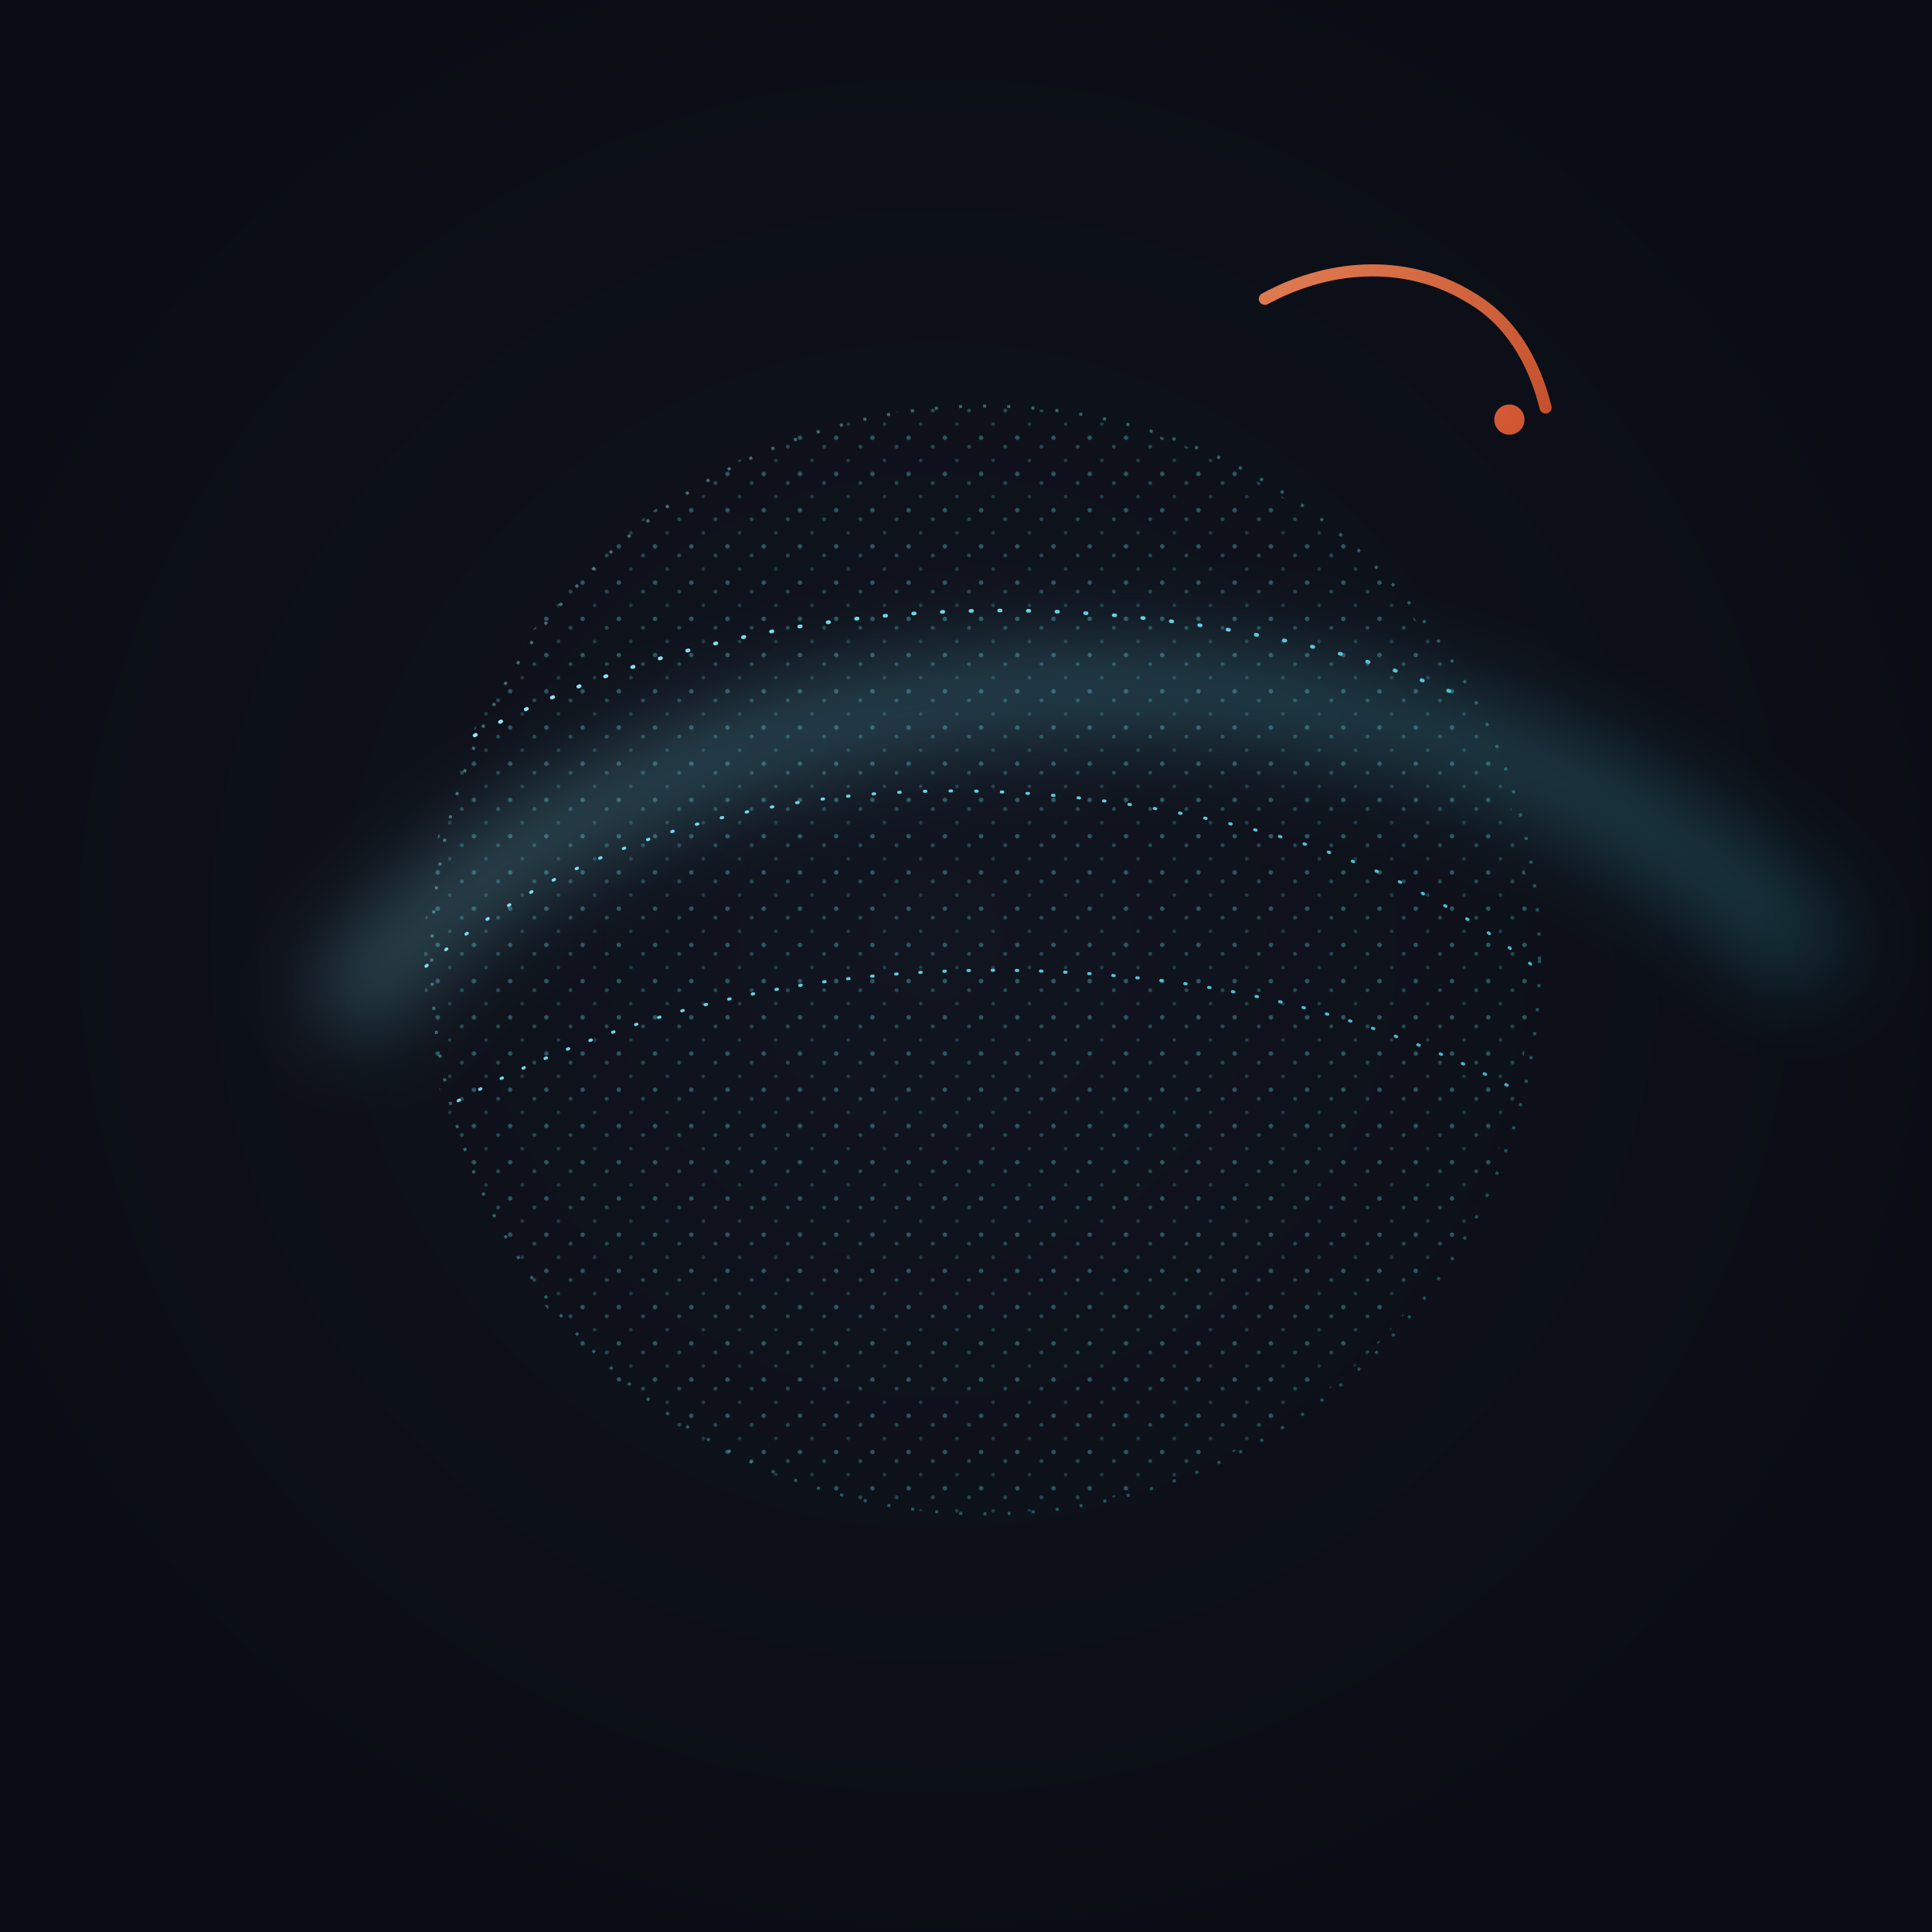
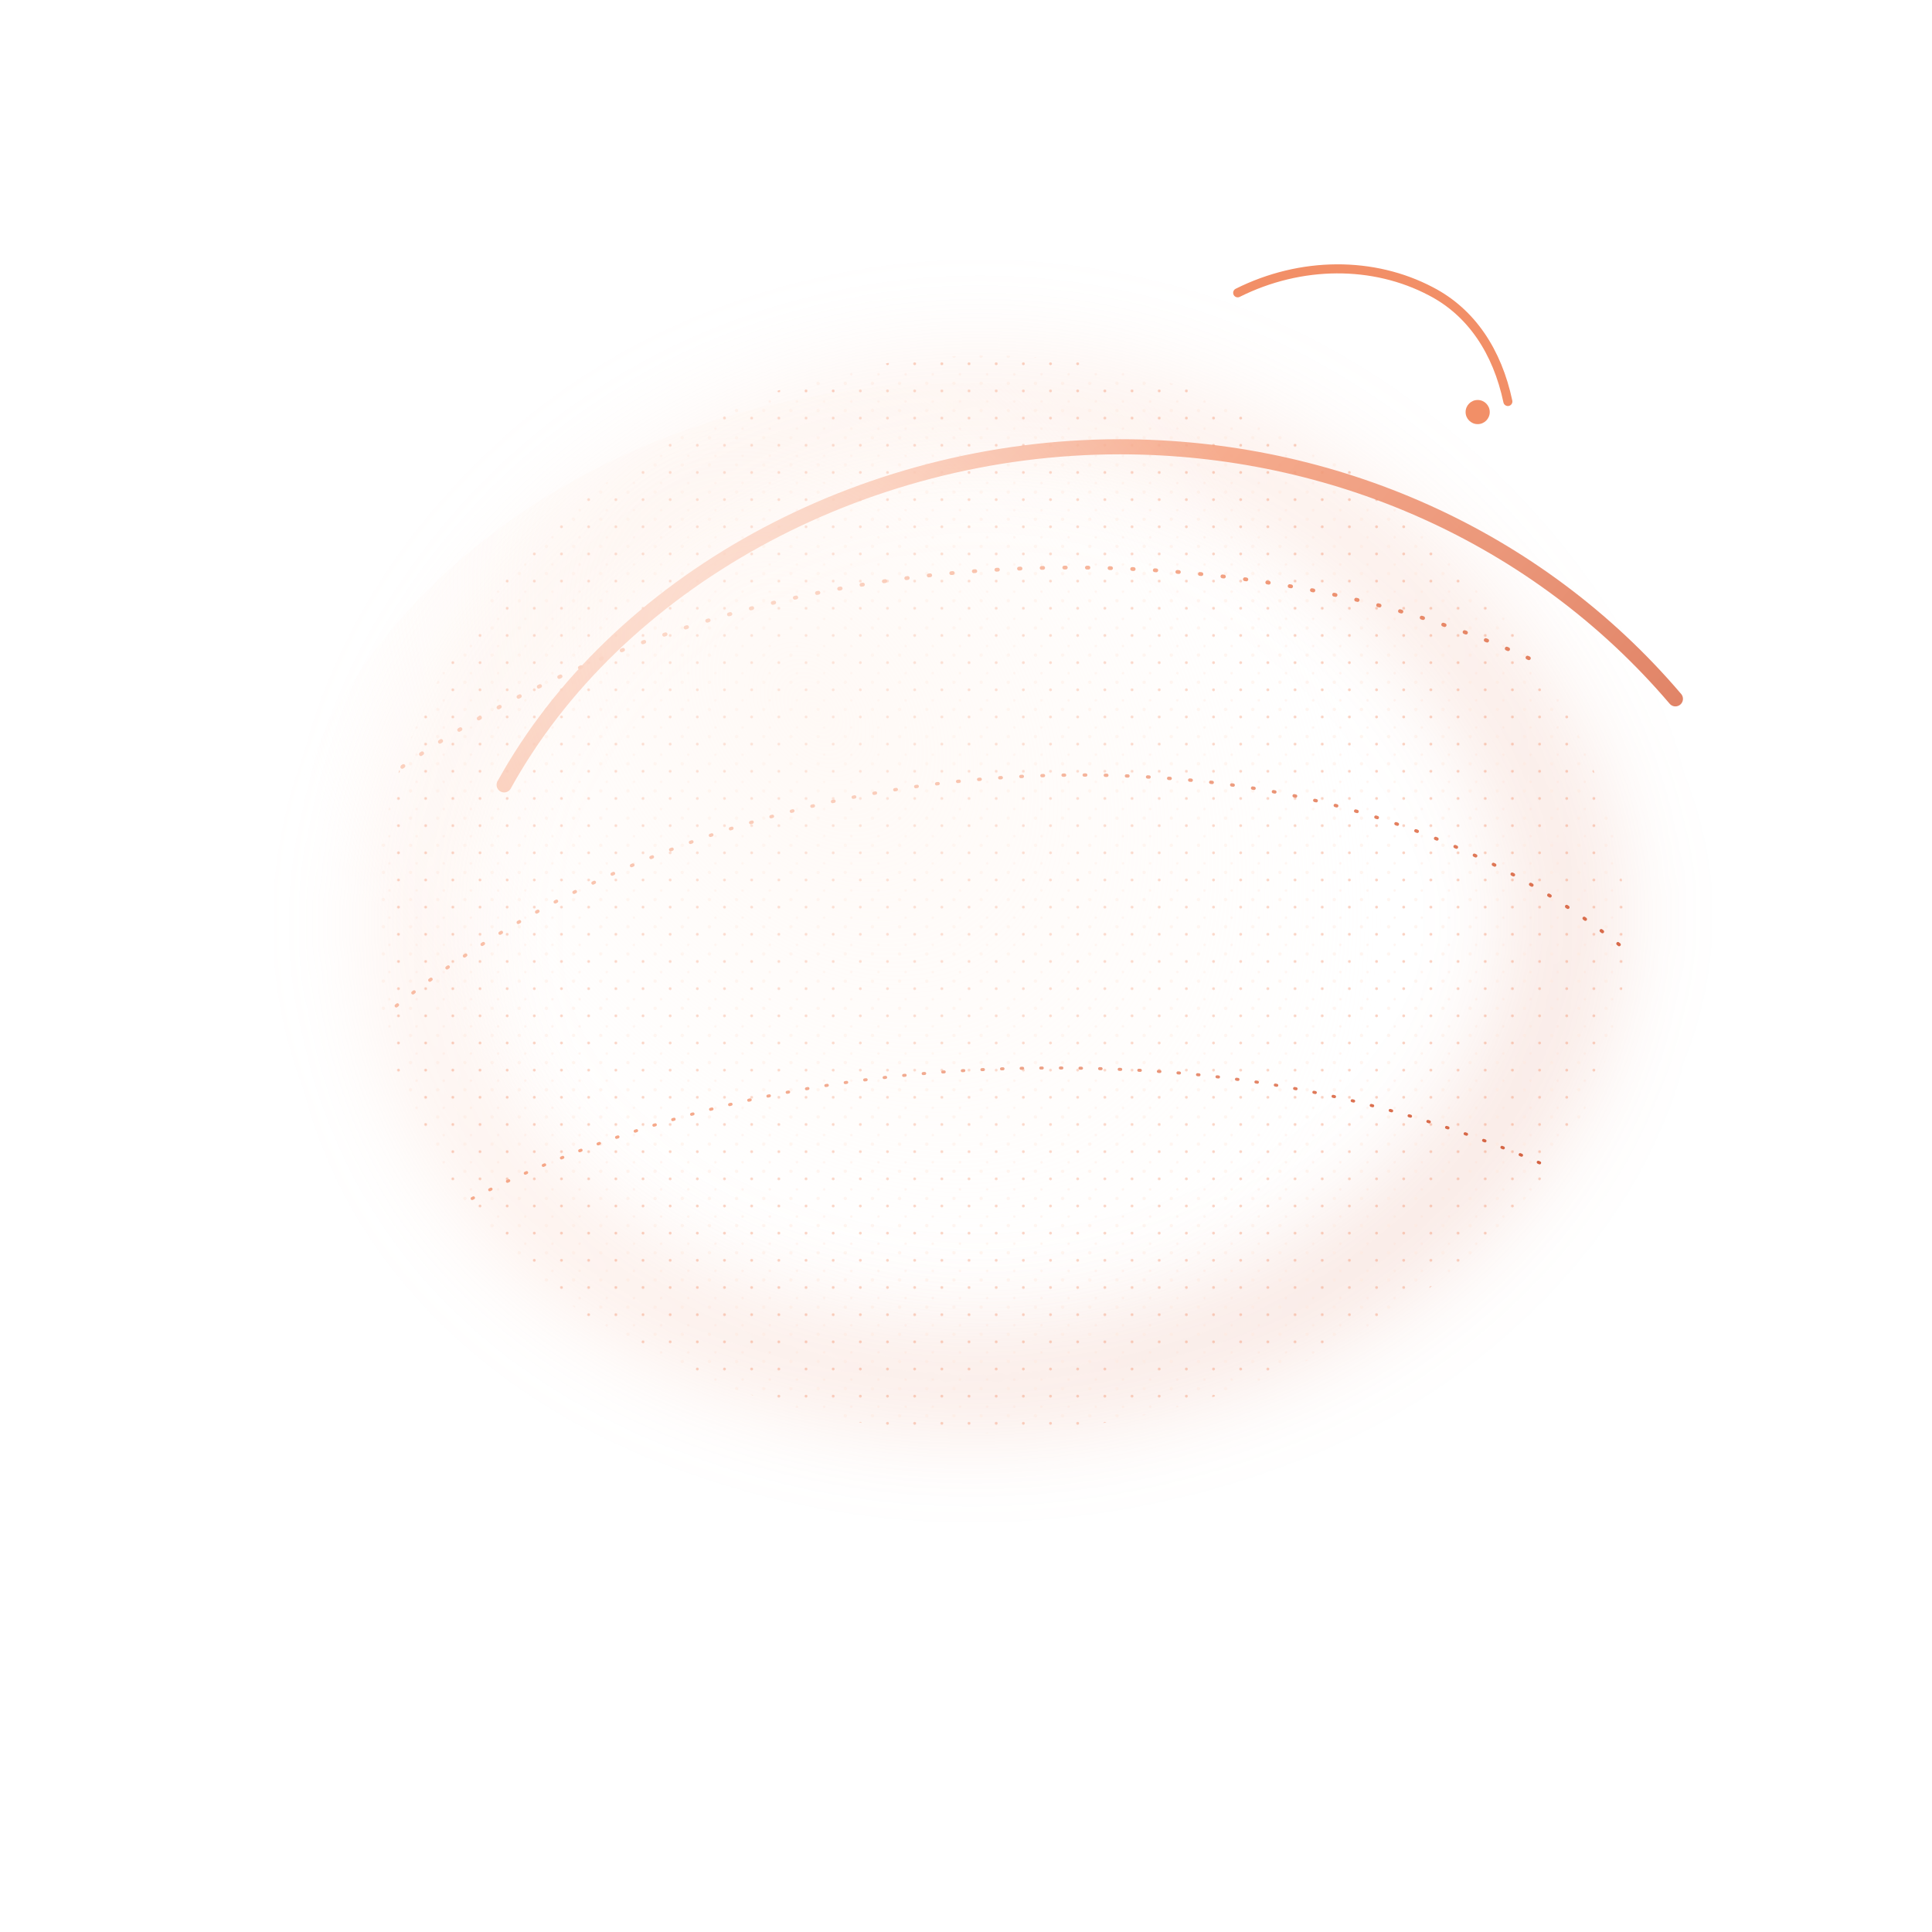
- <svg xmlns="http://www.w3.org/2000/svg" width="1280" height="1280" viewBox="0 0 1280 1280" fill="none">
-   <defs>
-     <radialGradient id="bg" cx="0" cy="0" r="1" gradientUnits="userSpaceOnUse" gradientTransform="translate(620 620) rotate(90) scale(700)">
-       <stop stop-color="#111520" />
-       <stop offset="1" stop-color="#0A0D14" />
+ <svg xmlns="http://www.w3.org/2000/svg" width="1280" height="1280" viewBox="0 0 1280 1280" fill="none" version="1.1" id="svg15">
+   <defs id="defs9">
+     <radialGradient id="bg" cx="0" cy="0" r="1" gradientUnits="userSpaceOnUse" gradientTransform="translate(618 650) rotate(90) scale(760)">
+       <stop stop-color="#12141B" id="stop1" />
+       <stop offset="1" stop-color="#090B11" id="stop2" />
    </radialGradient>
-     <linearGradient id="cyan" x1="210" y1="280" x2="1010" y2="1020" gradientUnits="userSpaceOnUse">
-       <stop stop-color="#D3F9FF" />
-       <stop offset="0.32" stop-color="#71D9EA" />
-       <stop offset="1" stop-color="#2FA3B7" />
+     <linearGradient id="warm" x1="196" y1="244" x2="1118" y2="1032" gradientUnits="userSpaceOnUse">
+       <stop stop-color="#FFEDE4" id="stop3" />
+       <stop offset="0.42" stop-color="#F4A07F" id="stop4" />
+       <stop offset="1" stop-color="#C2401F" id="stop5" />
    </linearGradient>
-     <linearGradient id="orange" x1="820" y1="140" x2="1080" y2="350" gradientUnits="userSpaceOnUse">
-       <stop stop-color="#F08A5B" />
-       <stop offset="1" stop-color="#C2401F" />
-     </linearGradient>
-     <filter id="blur" x="0" y="0" width="1280" height="1280" filterUnits="userSpaceOnUse" color-interpolation-filters="sRGB">
-       <feGaussianBlur stdDeviation="28" />
+     <radialGradient id="mist" cx="0" cy="0" r="1" gradientUnits="userSpaceOnUse" gradientTransform="translate(540 472) rotate(53) scale(460 320)">
+       <stop stop-color="#FFF5EF" stop-opacity="0.58" id="stop6" />
+       <stop offset="1" stop-color="#FFF5EF" stop-opacity="0" id="stop7" />
+     </radialGradient>
+     <pattern id="points" x="0" y="0" width="18" height="18" patternUnits="userSpaceOnUse">
+       <circle cx="2" cy="2" r="1.15" fill="#FFE8DD" fill-opacity="0.44" id="circle7" />
+       <circle cx="12" cy="7" r="0.95" fill="#F28C65" fill-opacity="0.38" id="circle8" />
+       <circle cx="6" cy="14" r="0.82" fill="#FFDCCF" fill-opacity="0.3" id="circle9" />
+     </pattern>
+     <filter id="halo" x="120" y="112" width="1062" height="1062" filterUnits="userSpaceOnUse" color-interpolation-filters="sRGB">
+       <feGaussianBlur stdDeviation="34" id="feGaussianBlur9" />
    </filter>
-     <pattern id="dots" x="0" y="0" width="24" height="24" patternUnits="userSpaceOnUse">
-       <circle cx="2" cy="2" r="1.5" fill="#66D3E4" fill-opacity="0.35" />
-       <circle cx="18" cy="8" r="1.3" fill="#66D3E4" fill-opacity="0.28" />
-       <circle cx="10" cy="17" r="1.2" fill="#66D3E4" fill-opacity="0.23" />
-     </pattern>
-     <clipPath id="orbClip">
-       <path d="M1015 636C1015 839 851 1003 648 1003C445 1003 281 839 281 636C281 433 445 269 648 269C851 269 1015 433 1015 636Z" />
+     <clipPath id="blobClip">
+       <path d="M1076 644C1068 740 1002 826 900 884C811 935 689 962 578 944C438 920 314 847 268 724C223 607 254 472 349 368C447 260 599 215 737 244C861 269 964 351 1027 452C1062 509 1082 578 1076 644Z" id="path9" />
    </clipPath>
  </defs>
-   <rect width="1280" height="1280" fill="url(#bg)" />
-   <g clip-path="url(#orbClip)">
-     <rect x="220" y="220" width="860" height="860" fill="url(#dots)" />
-     <path d="M246 676C381 524 617 493 840 552C989 592 1090 689 1136 798" stroke="url(#cyan)" stroke-width="2" stroke-linecap="round" stroke-dasharray="1 16" />
-     <path d="M182 594C327 423 612 366 876 430C1051 474 1189 591 1240 732" stroke="url(#cyan)" stroke-width="2.4" stroke-linecap="round" stroke-dasharray="1 18" />
-     <path d="M236 772C377 670 558 627 755 648C920 665 1068 736 1156 844" stroke="url(#cyan)" stroke-width="2" stroke-linecap="round" stroke-dasharray="1 15" />
+   <path d="M1038 628C1030 718 966 804 872 857C790 902 679 925 576 909C448 888 335 822 294 710C254 603 283 482 370 388C460 290 598 248 724 274C838 296 935 373 994 467C1027 519 1044 574 1038 628Z" stroke="url(#warm)" stroke-width="48" stroke-opacity="0.22" filter="url(#halo)" id="path10" />
+   <g clip-path="url(#blobClip)" id="g13">
+     <rect x="200" y="200" width="920" height="820" fill="url(#points)" id="rect10" />
+     <path d="M182 744C324 579 559 492 800 518C986 539 1132 639 1188 778" stroke="url(#warm)" stroke-width="2.2" stroke-linecap="round" stroke-dasharray="1 13" id="path11" />
+     <path d="M146 620C298 430 586 339 864 390C1059 426 1214 541 1268 696" stroke="url(#warm)" stroke-width="2.5" stroke-linecap="round" stroke-dasharray="1 14" id="path12" />
+     <path d="M224 848C372 742 562 696 770 710C930 721 1087 783 1188 878" stroke="url(#warm)" stroke-width="2" stroke-linecap="round" stroke-dasharray="1 12" id="path13" />
  </g>
-   <path d="M239 657C342 532 542 456 742 456C913 456 1078 514 1190 624" stroke="url(#cyan)" stroke-width="54" stroke-linecap="round" stroke-opacity="0.28" filter="url(#blur)" />
-   <path d="M838 198C884 173 935 173 974 197C1000 212 1016 238 1024 270" stroke="url(#orange)" stroke-width="8" stroke-linecap="round" stroke-opacity="0.95" />
-   <circle cx="1000" cy="278" r="10" fill="url(#orange)" />
-   <circle cx="653" cy="636" r="367" stroke="url(#cyan)" stroke-opacity="0.42" stroke-width="2" stroke-dasharray="2 14" />
+   <path d="M334 520C408 386 570 296 742 296C883 296 1018 355 1110 463" stroke="url(#warm)" stroke-width="10" stroke-linecap="round" stroke-opacity="0.88" id="path14" />
+   <path d="M820 194C862 173 910 173 948 193C975 207 992 233 999 266" stroke="#F28F67" stroke-width="6" stroke-linecap="round" id="path15" />
+   <circle cx="979" cy="273" r="8" fill="#F28F67" id="circle15" />
+   <ellipse cx="636" cy="628" rx="456" ry="374" fill="url(#mist)" id="ellipse15" />
</svg>
